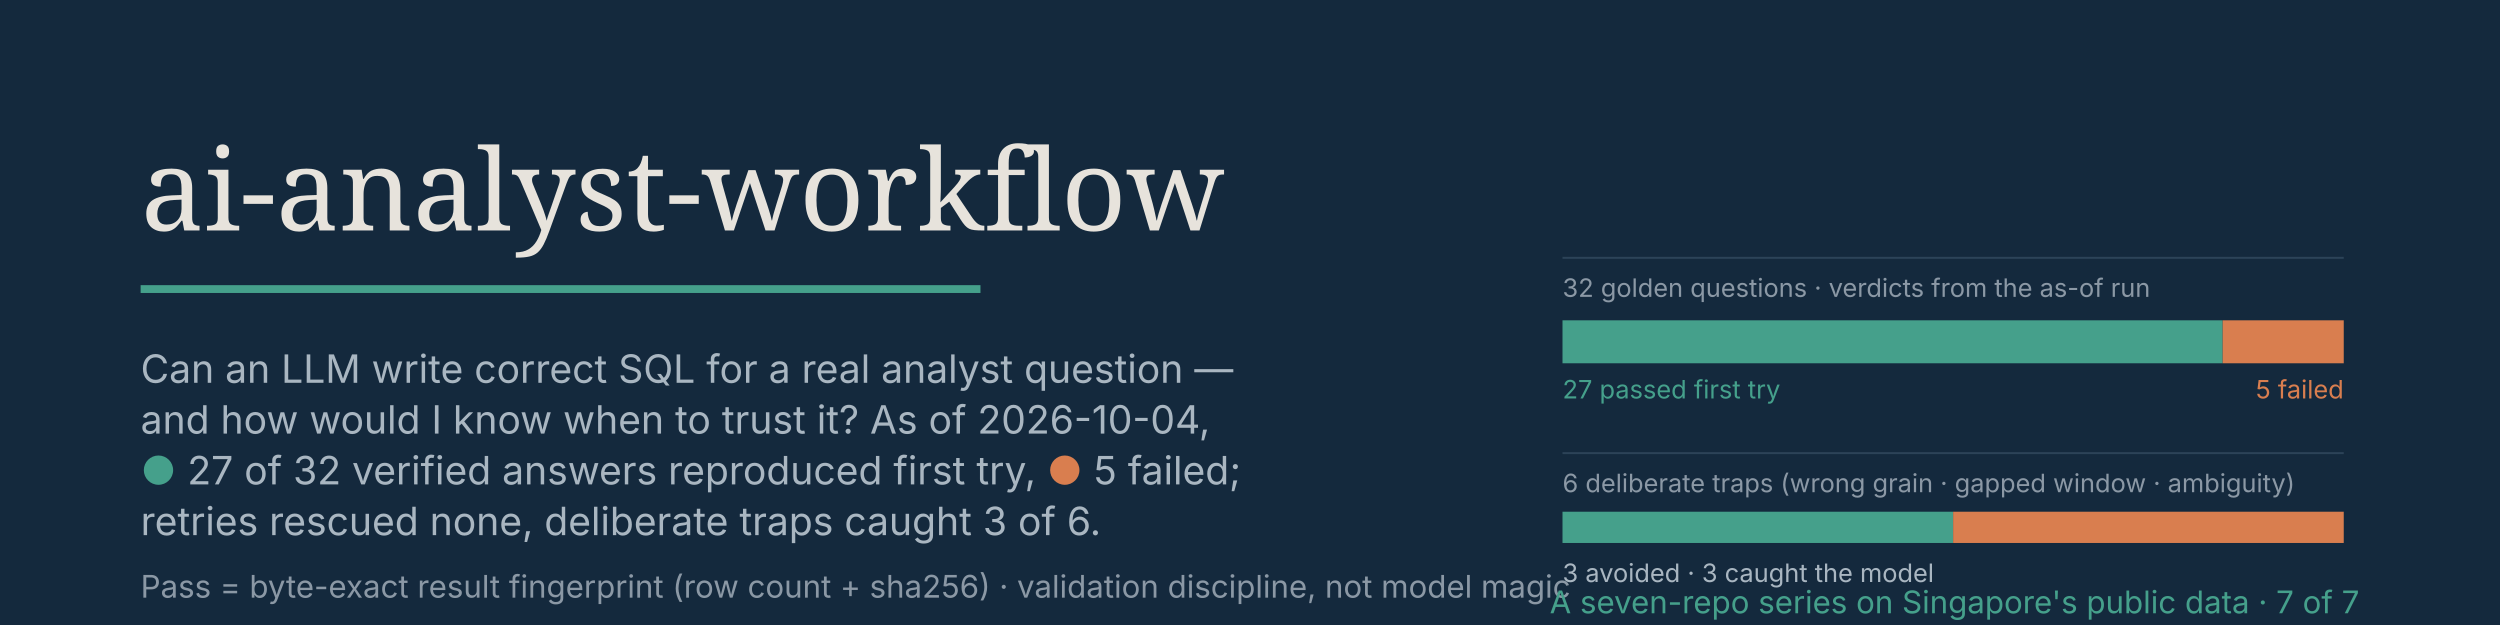
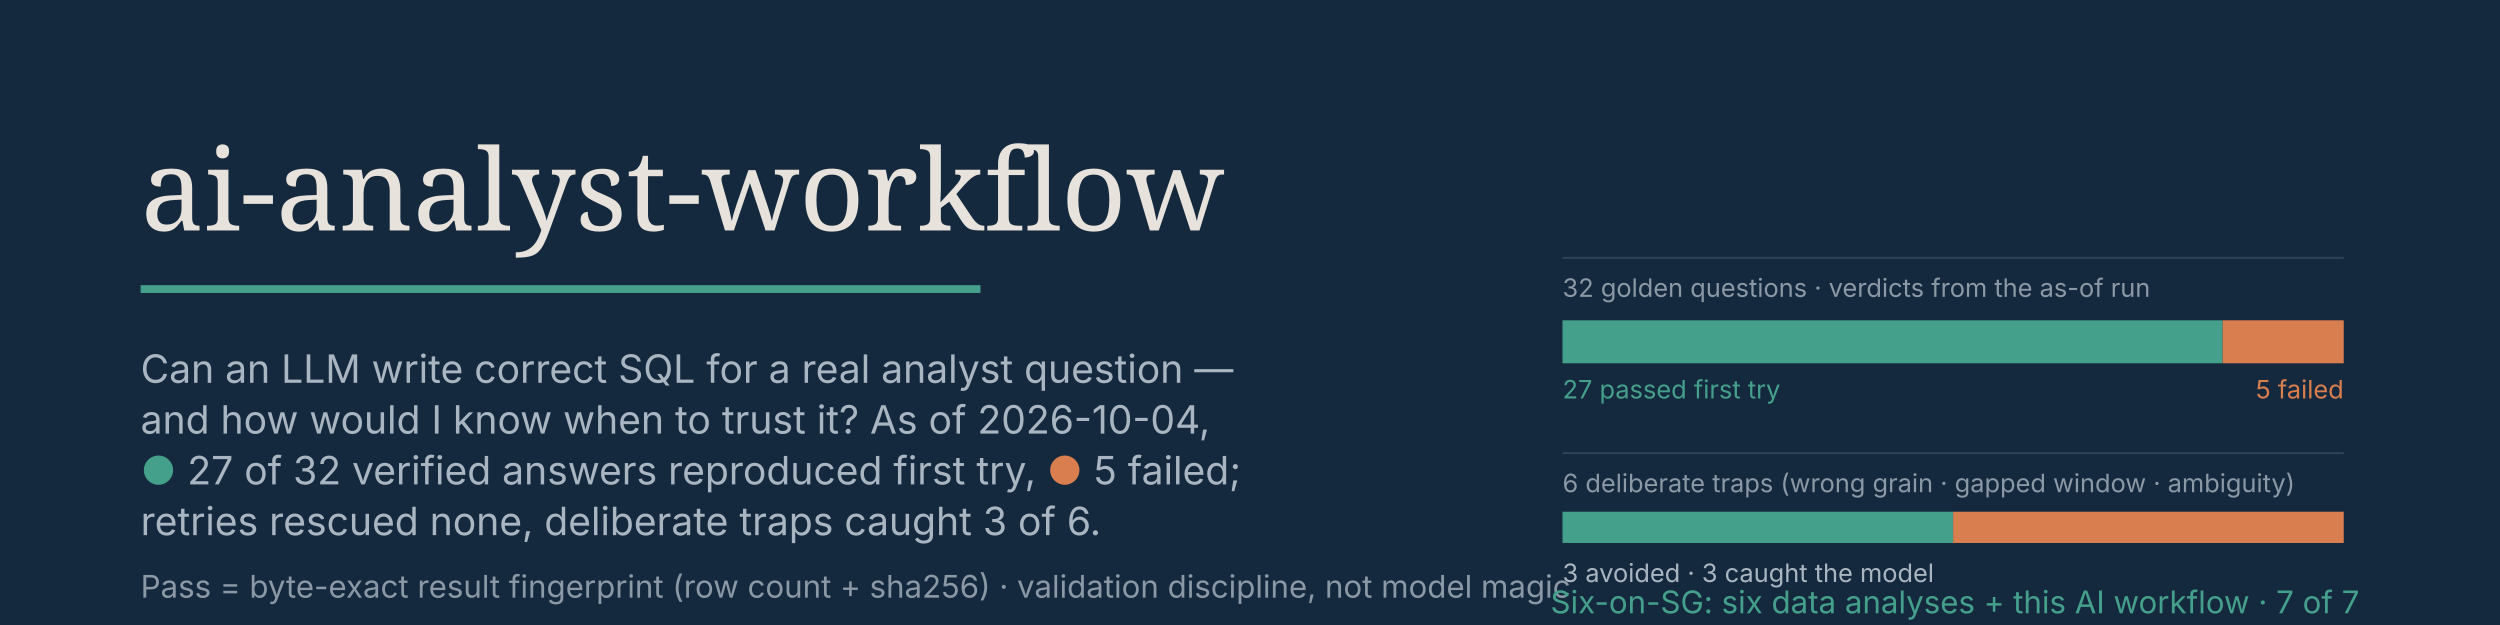
<svg xmlns="http://www.w3.org/2000/svg" width="1280" height="320" viewBox="0 0 1280 320" role="img" aria-label="ai-analyst-workflow — can an LLM write correct SQL for a real analyst question, and how would I know when to trust it: 27 of 32 verified answers reproduced first try, 5 failed, retries rescued none, traps caught 3 of 6">
  <rect width="1280" height="320" fill="#14293D" />
  <text x="72" y="118" font-family="Georgia, 'Source Serif 4', serif" font-size="58" fill="#E7E3DC">ai-analyst-workflow</text>
  <rect x="72" y="146" width="430" height="4" fill="#45A08B" />
  <text x="72" y="196" font-family="Inter, 'Helvetica Neue', Arial, sans-serif" font-size="20" fill="#A9B6C1">Can an LLM write correct SQL for a real analyst question —</text>
  <text x="72" y="222" font-family="Inter, 'Helvetica Neue', Arial, sans-serif" font-size="20" fill="#A9B6C1">and how would I know when to trust it? As of 2026-10-04,</text>
  <text x="72" y="248" font-family="Inter, 'Helvetica Neue', Arial, sans-serif" font-size="20" fill="#A9B6C1">
    <tspan fill="#45A08B">●</tspan> 27 of 32 verified answers reproduced first try, <tspan fill="#D97E4F">●</tspan> 5 failed;</text>
  <text x="72" y="274" font-family="Inter, 'Helvetica Neue', Arial, sans-serif" font-size="20" fill="#A9B6C1">retries rescued none, deliberate traps caught 3 of 6.</text>
  <text x="72" y="306" font-family="Inter, 'Helvetica Neue', Arial, sans-serif" font-size="16" fill="#8B98A5">Pass = byte-exact result fingerprint (row count + sha256) · validation discipline, not model magic</text>
  <line x1="800" y1="132" x2="1200" y2="132" stroke="#2C4358" stroke-width="1" />
  <text x="800" y="152" font-family="Inter, Helvetica, Arial, sans-serif" font-size="13" fill="#8B98A5">32 golden questions · verdicts from the as-of run</text>
  <rect x="800" y="164" width="338" height="22" fill="#45A08B" />
  <rect x="1138" y="164" width="62" height="22" fill="#D97E4F" />
  <text x="800" y="204" font-family="Inter, Helvetica, Arial, sans-serif" font-size="13" fill="#45A08B">27 passed first try</text>
  <text x="1200" y="204" text-anchor="end" font-family="Inter, Helvetica, Arial, sans-serif" font-size="13" fill="#D97E4F">5 failed</text>
  <line x1="800" y1="232" x2="1200" y2="232" stroke="#2C4358" stroke-width="1" />
  <text x="800" y="252" font-family="Inter, Helvetica, Arial, sans-serif" font-size="13" fill="#8B98A5">6 deliberate traps (wrong grain · gapped window · ambiguity)</text>
  <rect x="800" y="262" width="200" height="16" fill="#45A08B" />
  <rect x="1000" y="262" width="200" height="16" fill="#D97E4F" />
  <text x="800" y="298" font-family="Inter, Helvetica, Arial, sans-serif" font-size="13" fill="#A9B6C1">3 avoided · 3 caught the model</text>
-   <text x="1208" y="314" text-anchor="end" font-family="Inter, 'Helvetica Neue', Arial, sans-serif" font-size="16" fill="#45A08B">A seven-repo series on Singapore's public data · 7 of 7</text>
+   <text x="1208" y="314" text-anchor="end" font-family="Inter, 'Helvetica Neue', Arial, sans-serif" font-size="16" fill="#45A08B">Six-on-SG: six data analyses + this AI workflow · 7 of 7</text>
</svg>
